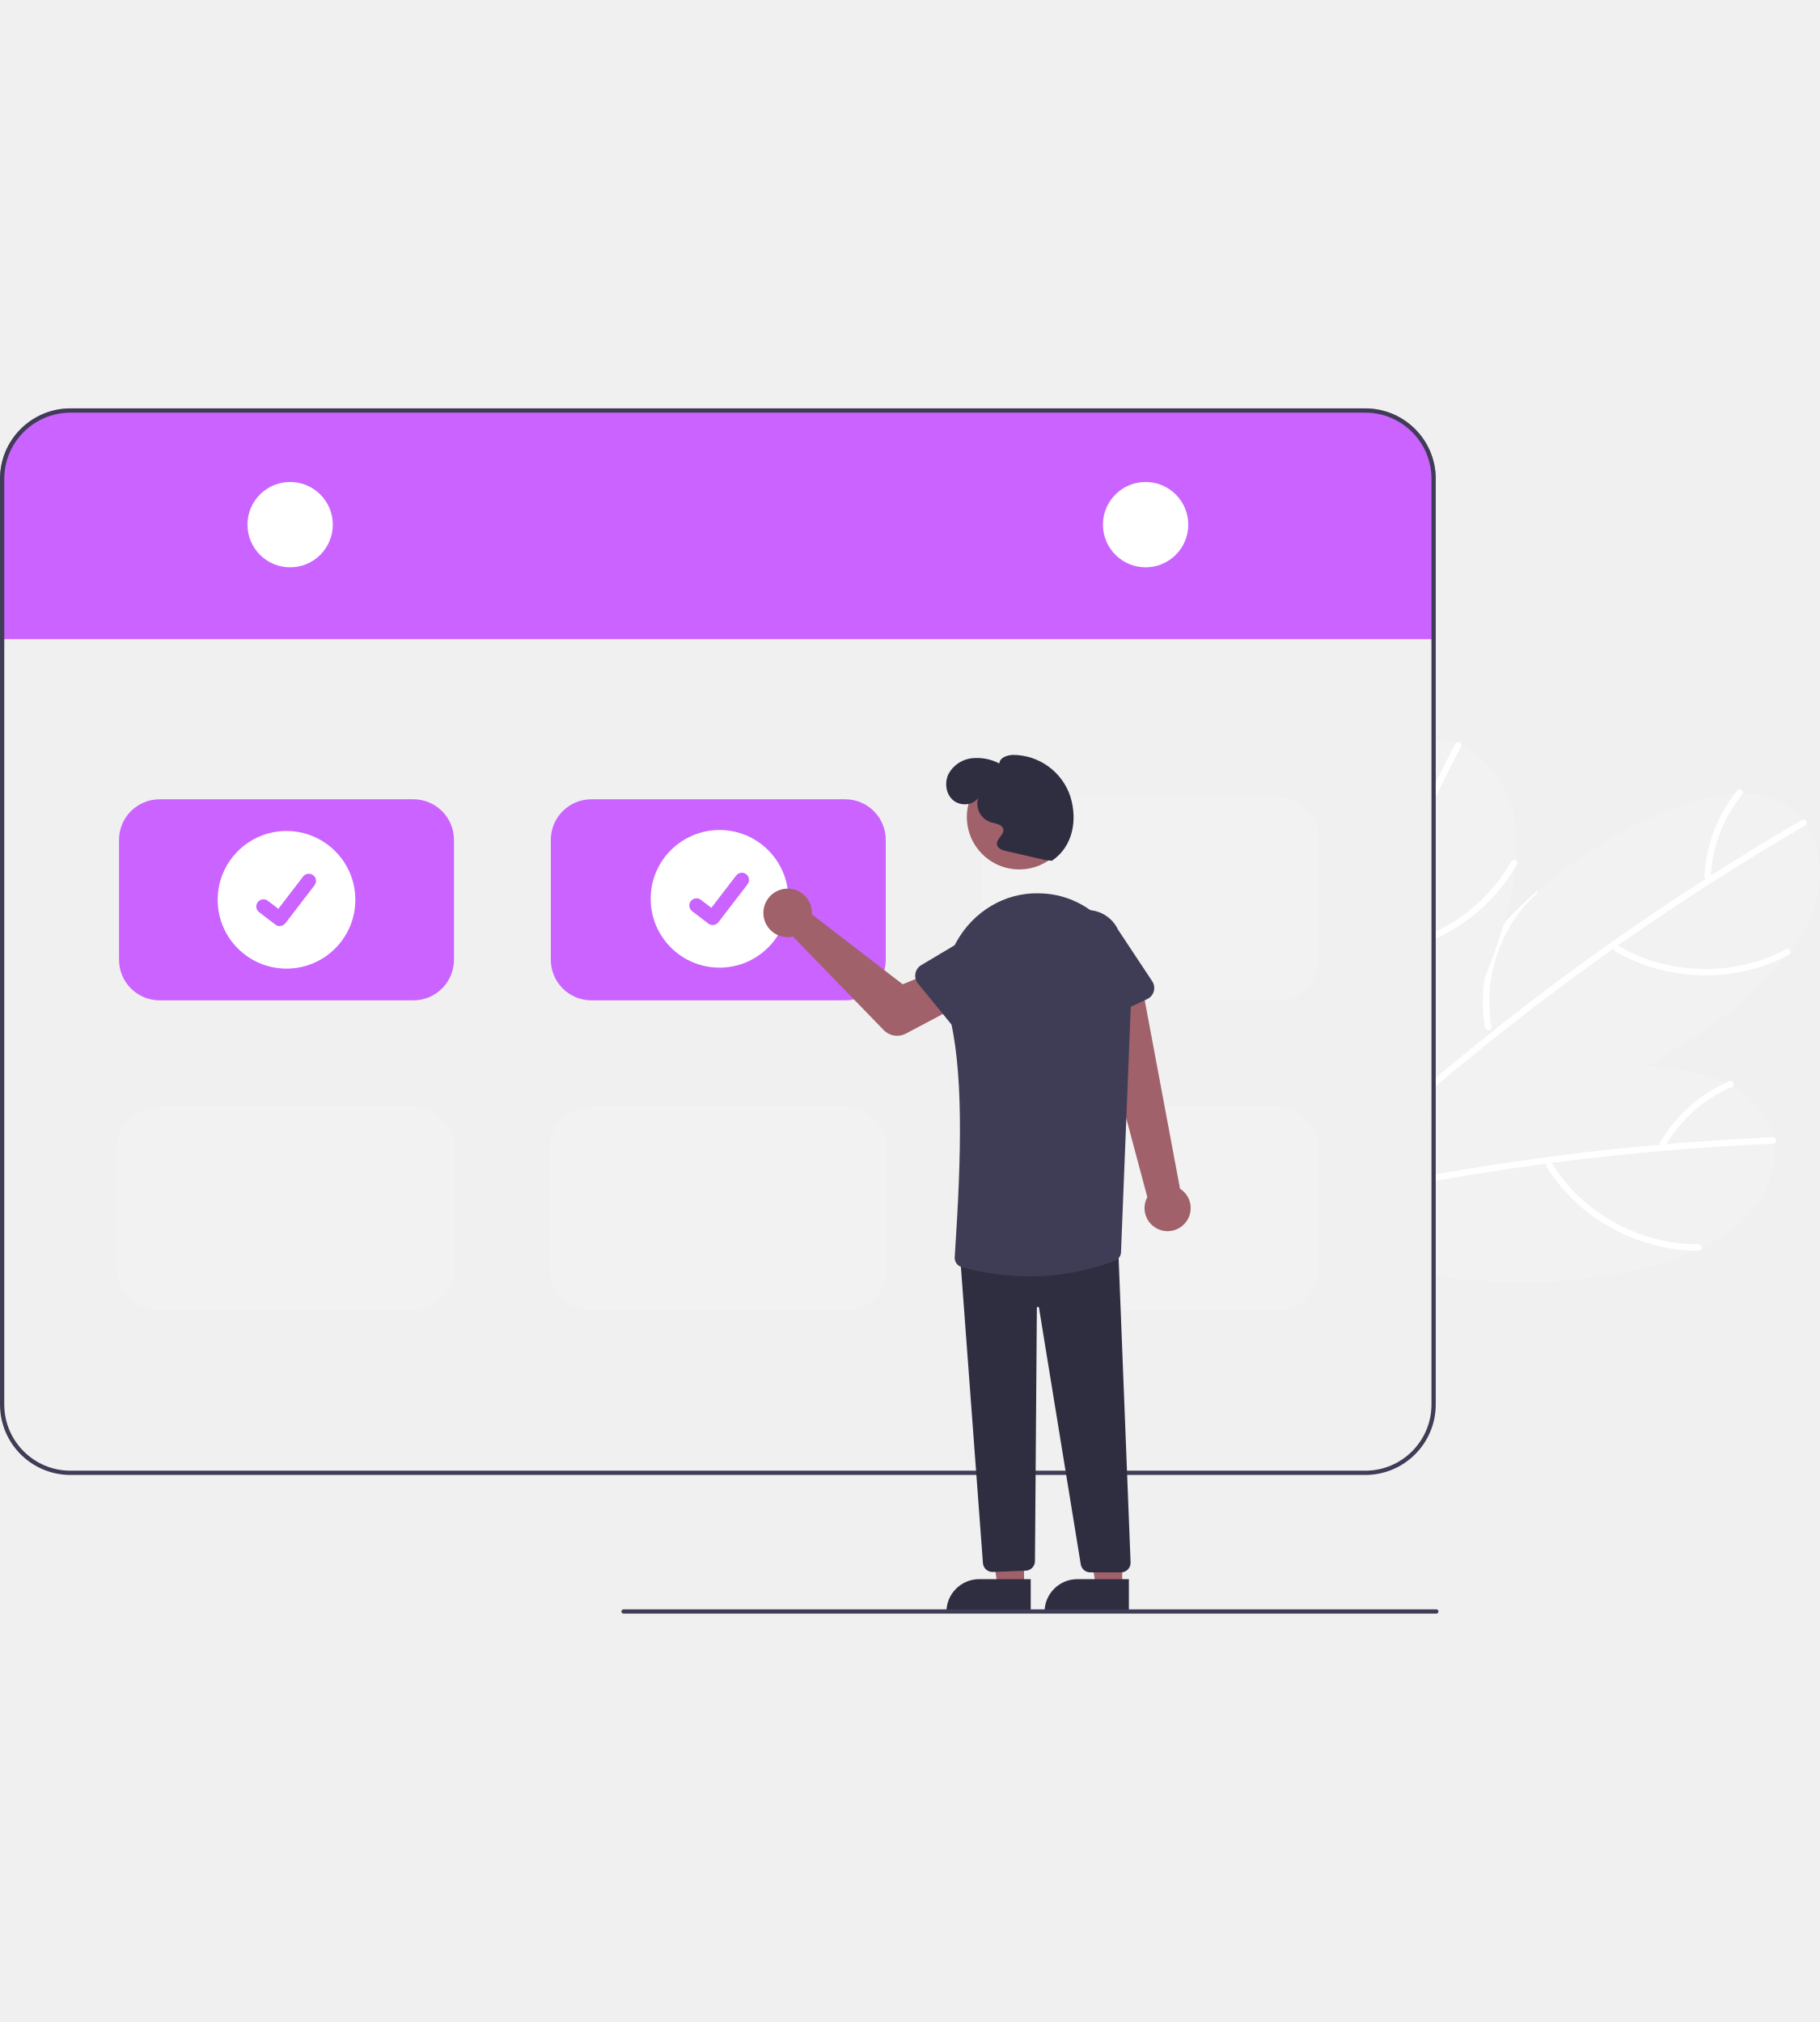
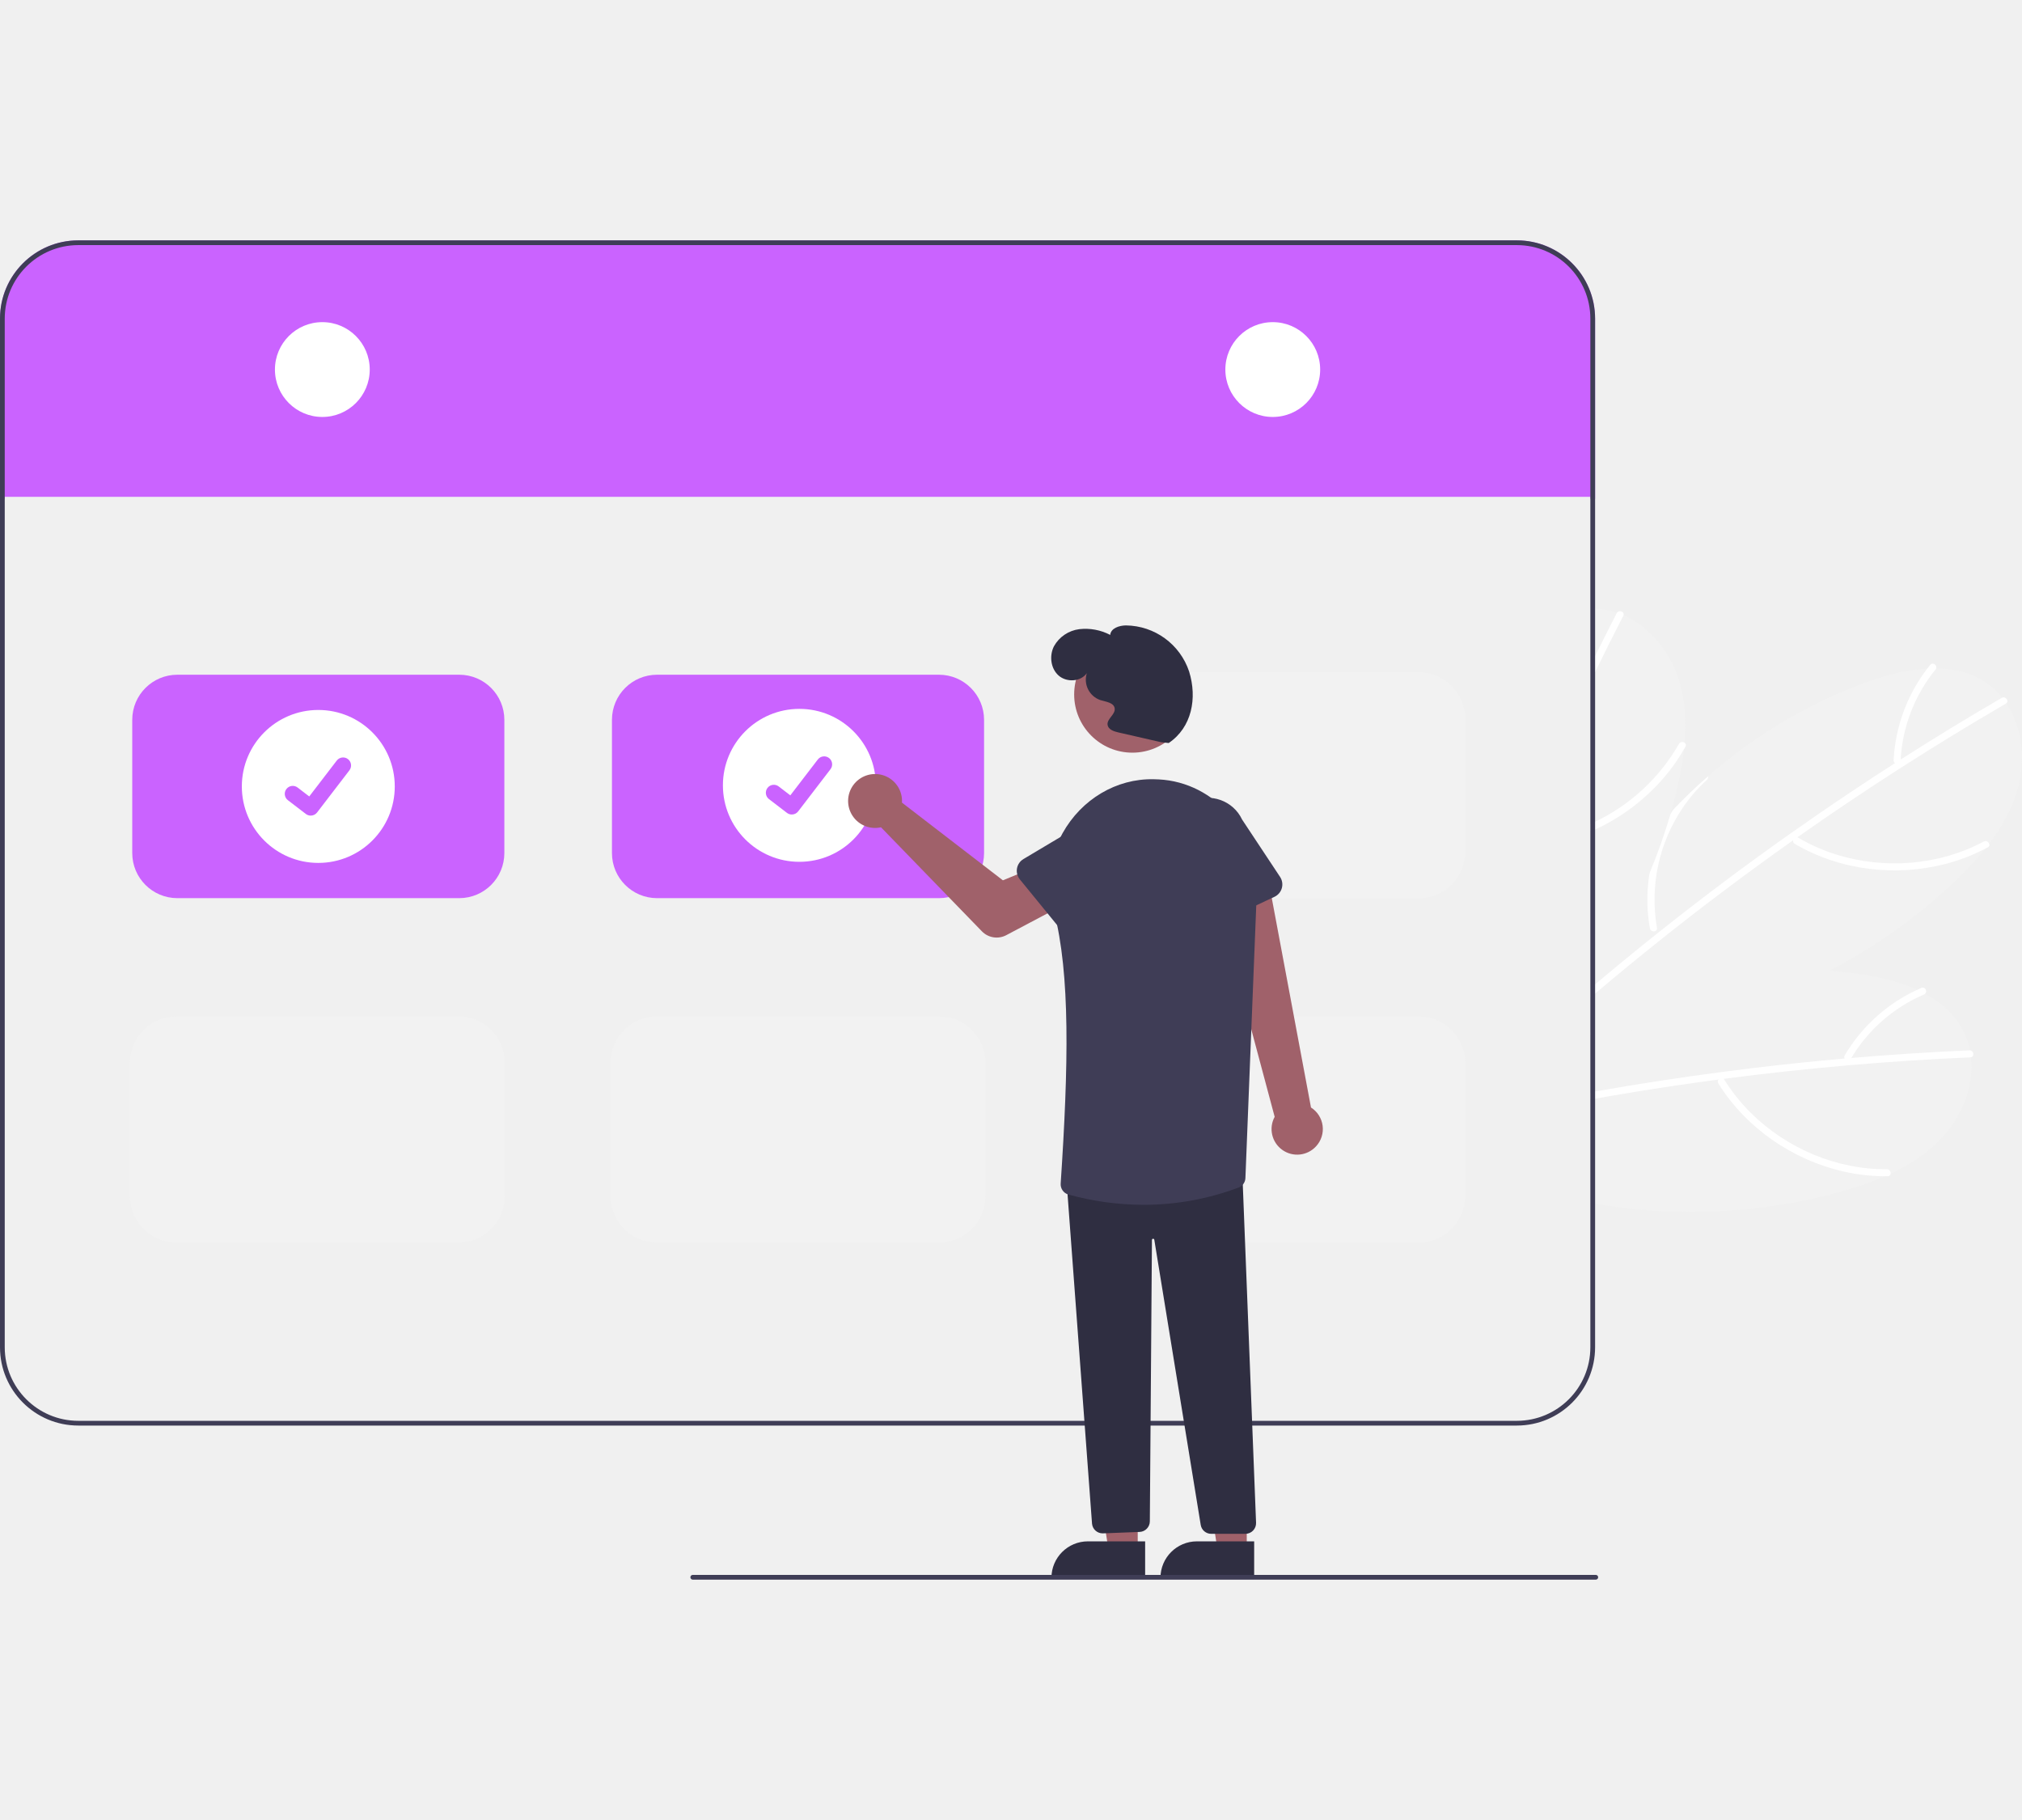
- <svg xmlns="http://www.w3.org/2000/svg" data-name="Layer 1" width="180" height="200" viewBox="0 0 853.117 565">
+ <svg xmlns="http://www.w3.org/2000/svg" data-name="Layer 1" width="100" height="90" viewBox="0 0 853.117 565">
  <path d="M993.211,545.61c-6.16,6.73-13.8,11.74-22.09,15.63h-.01c-.78.37-1.56.73-2.35,1.07h-.01l-.01.01-.01-.01h-.01a.01.01,0,0,1-.01.01H968.701l-.01-.01c-.01.01-.01.01-.02,0l-.01.01-.01-.01h-.01c-.01.01-.01.01-.02,0h-.01a139.774,139.774,0,0,1-17.06,6.1,236.651,236.651,0,0,1-105.11,5.49c-.67-.12-1.33-.24-2-.36V492.43c.66-.28,1.33-.56,2-.83q6.555-2.715,13.27-4.99,9.66-3.3,19.59-5.66a212.167,212.167,0,0,1,66.04-5.34q6.045.45,12.06,1.3c8.39,1.17,17.19,3.21,24.93,6.75h.01c1.13.53,2.24,1.08,3.34,1.67,6.88,3.73,12.68,8.86,16.22,15.89a30.573,30.573,0,0,1,2.72,7.99v.02c.2.96.34,1.93.45,2.89C1006.331,523.96,1001.421,536.63,993.211,545.61Z" transform="translate(-173.4413 -167.5)" fill="#f2f2f2" />
  <path d="M1005.071,512.12a1.358,1.358,0,0,1-.3.04q-25.695,1.125-51.32,3.34h-.03c-.07.01-.13.01-.2.02Q926.911,517.8,900.711,521.23c-.74.1-1.47.2-2.2.29q-18.119,2.415-36.17,5.36-7.965,1.305-15.9,2.72c-.67.12-1.33.23-2,.36v-3.03c.67-.13,1.34-.24,2-.36q26.43-4.68,53.04-8.17,6.69-.9,13.4-1.7,19.38-2.34,38.82-4.04c.95-.08,1.89-.16,2.84-.24q24.885-2.115,49.84-3.21a.939.939,0,0,1,.24.02C1006.222,509.37,1006.561,511.77,1005.071,512.12Z" transform="translate(-173.4413 -167.5)" fill="#fff" />
  <path d="M969.497,559.363c-21.34.157-42.364-8.892-57.458-23.869a77.826,77.826,0,0,1-11.184-14.07c-1.017-1.632-3.398.168-2.389,1.785,11.723,18.8,31.25,32.193,52.778,37.117a80.811,80.811,0,0,0,18.636,1.994c1.914-.014,1.517-2.972-.384-2.958Z" transform="translate(-173.4413 -167.5)" fill="#fff" />
  <path d="M879.301,480.95a1.692,1.692,0,0,1-1.25,1.13,65.22,65.22,0,0,0-14.08,5.5,68.406,68.406,0,0,0-17.53,13.25c-.27.27-.53.54-.78.82-.42.44-.82.89-1.22,1.35v-4.36c.64-.68,1.31-1.35,2-1.99a71.912,71.912,0,0,1,13.27-10.04Q869.371,483.31,879.301,480.95Z" transform="translate(-173.4413 -167.5)" fill="#fff" />
  <path d="M984.1,482.872a69.402,69.402,0,0,0-32.422,28.586,1.5,1.5,0,0,0,.793,1.954,1.528,1.528,0,0,0,1.954-.793A66.049,66.049,0,0,1,985.221,485.635c1.765-.754.648-3.519-1.121-2.763Z" transform="translate(-173.4413 -167.5)" fill="#fff" />
  <path d="M1025.021,397.94c-2.32,8.82-6.77,16.81-12.3,24.1l-.01.01c-.51.68-1.04,1.37-1.59,2.03v.01a139.271,139.271,0,0,1-12.41,13.39,233.429,233.429,0,0,1-53.37,38.13c-30.67,16.02-64.95,25.49-98.9,26.03-.26.01-.52.01-.78.01-.41.01-.82.01-1.22.01V456.21c.65-1.24,1.32-2.48,2-3.71a219.524,219.524,0,0,1,32.03-43.82c.3-.33.61-.66.92-.98q7.02-7.41,14.72-14.11a210.819,210.819,0,0,1,67.29-39.85c7.97-2.86,16.71-5.15,25.21-5.6,1.25-.07,2.49-.1,3.74-.09,7.83.11,15.34,1.96,21.75,6.54a30.999,30.999,0,0,1,6.12,5.81c.62.77,1.19,1.56,1.74,2.37v.01C1026.581,372.68,1028.121,386.17,1025.021,397.94Z" transform="translate(-173.4413 -167.5)" fill="#f2f2f2" />
  <path d="M1019.961,362.77v.01a1.461,1.461,0,0,1-.24.17q-22.2,12.915-43.84,26.77c-.02.01-.03.02-.05.03a1.739,1.739,0,0,1-.18.11q-22.245,14.25-43.86,29.46c-.6.42-1.21.85-1.82,1.28q-14.925,10.545-29.54,21.54-27.601,20.79-53.99,43.12c-.67.56-1.33,1.13-2,1.7v-3.89c.66-.57,1.33-1.14,2-1.7q10.11-8.535,20.4-16.83c2.05-1.65,4.11-3.3,6.17-4.93q27.45-21.855,56.13-42.08h.01q5.64-3.975,11.3-7.88,16.08-11.07,32.521-21.61c.79-.51,1.59-1.02,2.39-1.53q21.045-13.44,42.64-26a1.489,1.489,0,0,1,.22-.11C1019.722,359.8,1021.131,361.78,1019.961,362.77Z" transform="translate(-173.4413 -167.5)" fill="#fff" />
  <path d="M1010.409,421.133c-18.825,10.052-41.646,11.805-61.97,5.553a77.827,77.827,0,0,1-16.44-7.265c-1.659-.972-2.931,1.727-1.286,2.691,19.114,11.203,42.628,13.993,63.98,8.353a80.812,80.812,0,0,0,17.43-6.891c1.688-.901-.037-3.336-1.713-2.441Z" transform="translate(-173.4413 -167.5)" fill="#fff" />
  <path d="M869.562,457.722a68.553,68.553,0,0,1-.952-15.869,72.319,72.319,0,0,1,10.781-34.151q7.028-7.407,14.723-14.112a1.705,1.705,0,0,1-.586,1.585,65.451,65.451,0,0,0-9.912,11.408,69.122,69.122,0,0,0-11.082,50.892,1.212,1.212,0,0,1-.314,1.143A1.625,1.625,0,0,1,869.562,457.722Z" transform="translate(-173.4413 -167.5)" fill="#fff" />
  <path d="M987.809,346.612a69.402,69.402,0,0,0-15.433,40.375,1.5,1.5,0,0,0,1.61,1.362,1.528,1.528,0,0,0,1.362-1.61,66.048,66.048,0,0,1,14.737-38.201c1.213-1.488-1.061-3.417-2.276-1.926Z" transform="translate(-173.4413 -167.5)" fill="#fff" />
  <path d="M884.251,379.47v.01c-.07.86-.15,1.71-.24,2.56v.02a141.299,141.299,0,0,1-3.25,17.96c-.7,2.9-1.46,5.78-2.29,8.66-.1.37-.21.74-.32,1.1v.01a229.523,229.523,0,0,1-8.74,24.65,238.918,238.918,0,0,1-22.97,42.22c-.65.97-1.32,1.94-2,2.9V322.96c.67-.04,1.33-.04,2-.02q.48,0,.96.03a30.322,30.322,0,0,1,8.28,1.61c.94.31,1.85.66,2.75,1.05,10.91,4.78,19.48,15.32,23.2,26.91C884.421,361.22,884.981,370.35,884.251,379.47Z" transform="translate(-173.4413 -167.5)" fill="#f2f2f2" />
  <path d="M858.432,325.63a1.076,1.076,0,0,1-.11.28q-6.075,11.805-11.88,23.73c-.67,1.37-1.34,2.75-2,4.12v-6.8q.99-2.04,2-4.08,4.485-9.09,9.12-18.1a1.304,1.304,0,0,1,.12-.2C856.601,323.26,858.881,324.16,858.432,325.63Z" transform="translate(-173.4413 -167.5)" fill="#fff" />
  <path d="M884.571,381.08c-.18.32-.36.64-.56.96a79.816,79.816,0,0,1-10.42,14.24,85.916,85.916,0,0,1-27.15,19.77c-.66.32-1.33.62-2,.9V413.7c.67-.3,1.34-.61,2-.93a80.866,80.866,0,0,0,35.37-32.82,1.645,1.645,0,0,1,2.44-.47A1.153,1.153,0,0,1,884.571,381.08Z" transform="translate(-173.4413 -167.5)" fill="#fff" />
  <path d="M846.441,200.5v76h-2v-.81h-669v.81h-2v-76a33.032,33.032,0,0,1,33-33h607A33.032,33.032,0,0,1,846.441,200.5Z" transform="translate(-173.4413 -167.5)" fill="#ca63ff" />
  <path d="M813.441,167.5h-607a33.032,33.032,0,0,0-33,33v434a33.032,33.032,0,0,0,33,33h607a33.032,33.032,0,0,0,33-33v-434A33.032,33.032,0,0,0,813.441,167.5Zm31,467a31.04,31.04,0,0,1-31,31h-607a31.04,31.04,0,0,1-31-31v-434a31.04,31.04,0,0,1,31-31h607a31.04,31.04,0,0,1,31,31Z" transform="translate(-173.4413 -167.5)" fill="#3f3d56" />
  <circle cx="136" cy="54.5" r="20" fill="#fff" />
  <circle cx="537" cy="54.5" r="20" fill="#fff" />
  <path d="M367.226,445.002H248.25a19.033,19.033,0,0,1-19.011-19.011V369.758a19.033,19.033,0,0,1,19.011-19.011H367.226a19.033,19.033,0,0,1,19.011,19.011v56.233A19.033,19.033,0,0,1,367.226,445.002Z" transform="translate(-173.4413 -167.5)" fill="#ca63ff" />
  <path d="M569.624,445.002H450.648a19.033,19.033,0,0,1-19.011-19.011V369.758a19.033,19.033,0,0,1,19.011-19.011H569.624a19.033,19.033,0,0,1,19.011,19.011v56.233A19.033,19.033,0,0,1,569.624,445.002Z" transform="translate(-173.4413 -167.5)" fill="#ca63ff" />
  <path d="M569.624,590.293H450.648a19.61,19.61,0,0,1-19.588-19.588V514.473A19.61,19.61,0,0,1,450.648,494.885H569.624A19.61,19.61,0,0,1,589.212,514.473v56.233A19.61,19.61,0,0,1,569.624,590.293Z" transform="translate(-173.4413 -167.5)" fill="#f2f2f2" />
  <path d="M366.836,590.293H247.86A19.61,19.61,0,0,1,228.272,570.706V514.473A19.61,19.61,0,0,1,247.86,494.885H366.836a19.61,19.61,0,0,1,19.588,19.588v56.233A19.61,19.61,0,0,1,366.836,590.293Z" transform="translate(-173.4413 -167.5)" fill="#f2f2f2" />
  <path d="M772.023,590.293H653.047a19.61,19.61,0,0,1-19.588-19.588V514.473A19.61,19.61,0,0,1,653.047,494.885H772.023a19.61,19.61,0,0,1,19.588,19.588v56.233A19.61,19.61,0,0,1,772.023,590.293Z" transform="translate(-173.4413 -167.5)" fill="#f2f2f2" />
  <path d="M772.023,445.115H653.047a19.61,19.61,0,0,1-19.588-19.588V369.294a19.61,19.61,0,0,1,19.588-19.588H772.023a19.61,19.61,0,0,1,19.588,19.588v56.233A19.61,19.61,0,0,1,772.023,445.115Z" transform="translate(-173.4413 -167.5)" fill="#f2f2f2" />
  <circle cx="134.297" cy="230.374" r="32.262" fill="#fff" />
  <path d="M304.54,410.181a3.346,3.346,0,0,1-2.013-.669l-.036-.027-7.582-5.805a3.368,3.368,0,1,1,4.097-5.348l4.911,3.766,11.605-15.135a3.368,3.368,0,0,1,4.723-.623l-.072.098.074-.097a3.372,3.372,0,0,1,.623,4.723l-13.65,17.802A3.37,3.37,0,0,1,304.54,410.181Z" transform="translate(-173.4413 -167.5)" fill="#ca63ff" />
  <circle cx="337.271" cy="229.911" r="32.262" fill="#fff" />
  <path d="M507.515,409.718a3.346,3.346,0,0,1-2.013-.669l-.036-.027-7.582-5.805a3.368,3.368,0,1,1,4.097-5.348l4.911,3.766,11.605-15.135a3.368,3.368,0,0,1,4.723-.623l-.072.098.074-.097a3.372,3.372,0,0,1,.623,4.723l-13.65,17.802A3.37,3.37,0,0,1,507.515,409.718Z" transform="translate(-173.4413 -167.5)" fill="#ca63ff" />
  <path d="M728.754,549.65a10.743,10.743,0,0,0-2.183-16.327l-18.011-96.173-21.905,8.123,24.592,91.981a10.801,10.801,0,0,0,17.506,12.397Z" transform="translate(-173.4413 -167.5)" fill="#a0616a" />
  <path d="M553.969,402.9a11.406,11.406,0,0,1,.022,1.796l42.59,32.78,12.078-4.96,9.867,17.249-20.528,10.858a8.67,8.67,0,0,1-10.277-1.627l-42.571-43.889a11.376,11.376,0,1,1,8.819-12.206Z" transform="translate(-173.4413 -167.5)" fill="#a0616a" />
  <polygon points="480.028 552.849 467.769 552.849 461.936 515.561 480.031 515.562 480.028 552.849" fill="#a0616a" />
  <path d="M656.596,732.233l-39.531-.001v-.5a15.386,15.386,0,0,1,15.386-15.386h.001l24.144.001Z" transform="translate(-173.4413 -167.5)" fill="#2f2e41" />
  <polygon points="526.028 552.849 513.769 552.849 507.936 515.561 526.031 515.562 526.028 552.849" fill="#a0616a" />
  <path d="M702.596,732.233l-39.531-.001v-.5a15.386,15.386,0,0,1,15.386-15.386h.001l24.144.001Z" transform="translate(-173.4413 -167.5)" fill="#2f2e41" />
  <path d="M638.664,712.979a4.49,4.49,0,0,1-4.475-4.072L623.506,565.218l.505-.041,73.521-6.043.02.522L703.396,708.507a4.5,4.5,0,0,1-4.497,4.668H684.483a4.475,4.475,0,0,1-4.448-3.815L660.46,589.114a.5.5,0,0,0-.994.072L658.578,707.91a4.505,4.505,0,0,1-4.263,4.462l-15.409.601C638.825,712.977,638.744,712.979,638.664,712.979Z" transform="translate(-173.4413 -167.5)" fill="#2f2e41" />
  <circle cx="477.772" cy="191.564" r="24.561" fill="#a0616a" />
  <path d="M655.968,574.382a121.037,121.037,0,0,1-31.768-4.342,4.51,4.51,0,0,1-3.236-4.687c3.306-49.693,4.084-88.257-2.869-114.939-2.963-11.372-1.618-23.349,3.691-32.86,7.99-14.313,22.675-23.024,38.34-22.724h0q1.123.021,2.268.08c23.773,1.224,42.297,22.73,41.294,47.942l-4.782,120.168a4.44,4.44,0,0,1-2.815,4.044A114.245,114.245,0,0,1,655.968,574.382Z" transform="translate(-173.4413 -167.5)" fill="#3f3d56" />
  <path d="M622.136,459.641l-18.398-22.544a5.761,5.761,0,0,1,1.514-8.592l24.921-14.85a16.001,16.001,0,0,1,20.16,24.853l-19.477,21.373a5.761,5.761,0,0,1-8.721-.239Z" transform="translate(-173.4413 -167.5)" fill="#3f3d56" />
  <path d="M680.011,456.812a5.755,5.755,0,0,1-3.164-3.606l-8.282-27.705A16.001,16.001,0,0,1,697.509,411.849L713.525,436.037a5.761,5.761,0,0,1-2.361,8.399l-26.354,12.336A5.755,5.755,0,0,1,680.011,456.812Z" transform="translate(-173.4413 -167.5)" fill="#3f3d56" />
  <path d="M663.35,379.217l-18.206-4.167c-1.878-.43-4.134-1.25-4.395-3.159-.35-2.565,3.341-4.352,3.001-6.919-.33-2.486-3.693-2.806-6.09-3.54a9.111,9.111,0,0,1-5.672-11.34c-2.594,3.656-8.522,3.969-11.887,1.007s-4.01-8.336-1.99-12.338a14.287,14.287,0,0,1,10.724-7.24,22.617,22.617,0,0,1,13.023,2.428c.267-2.833,3.804-3.982,6.65-4.007a28.431,28.431,0,0,1,26.643,19.446c3.492,11.252,1.156,23.586-8.614,30.17Z" transform="translate(-173.4413 -167.5)" fill="#2f2e41" />
  <path d="M846.729,732.5h-381a1,1,0,1,1,0-2h381a1,1,0,1,1,0,2Z" transform="translate(-173.4413 -167.5)" fill="#3f3d56" />
</svg>
